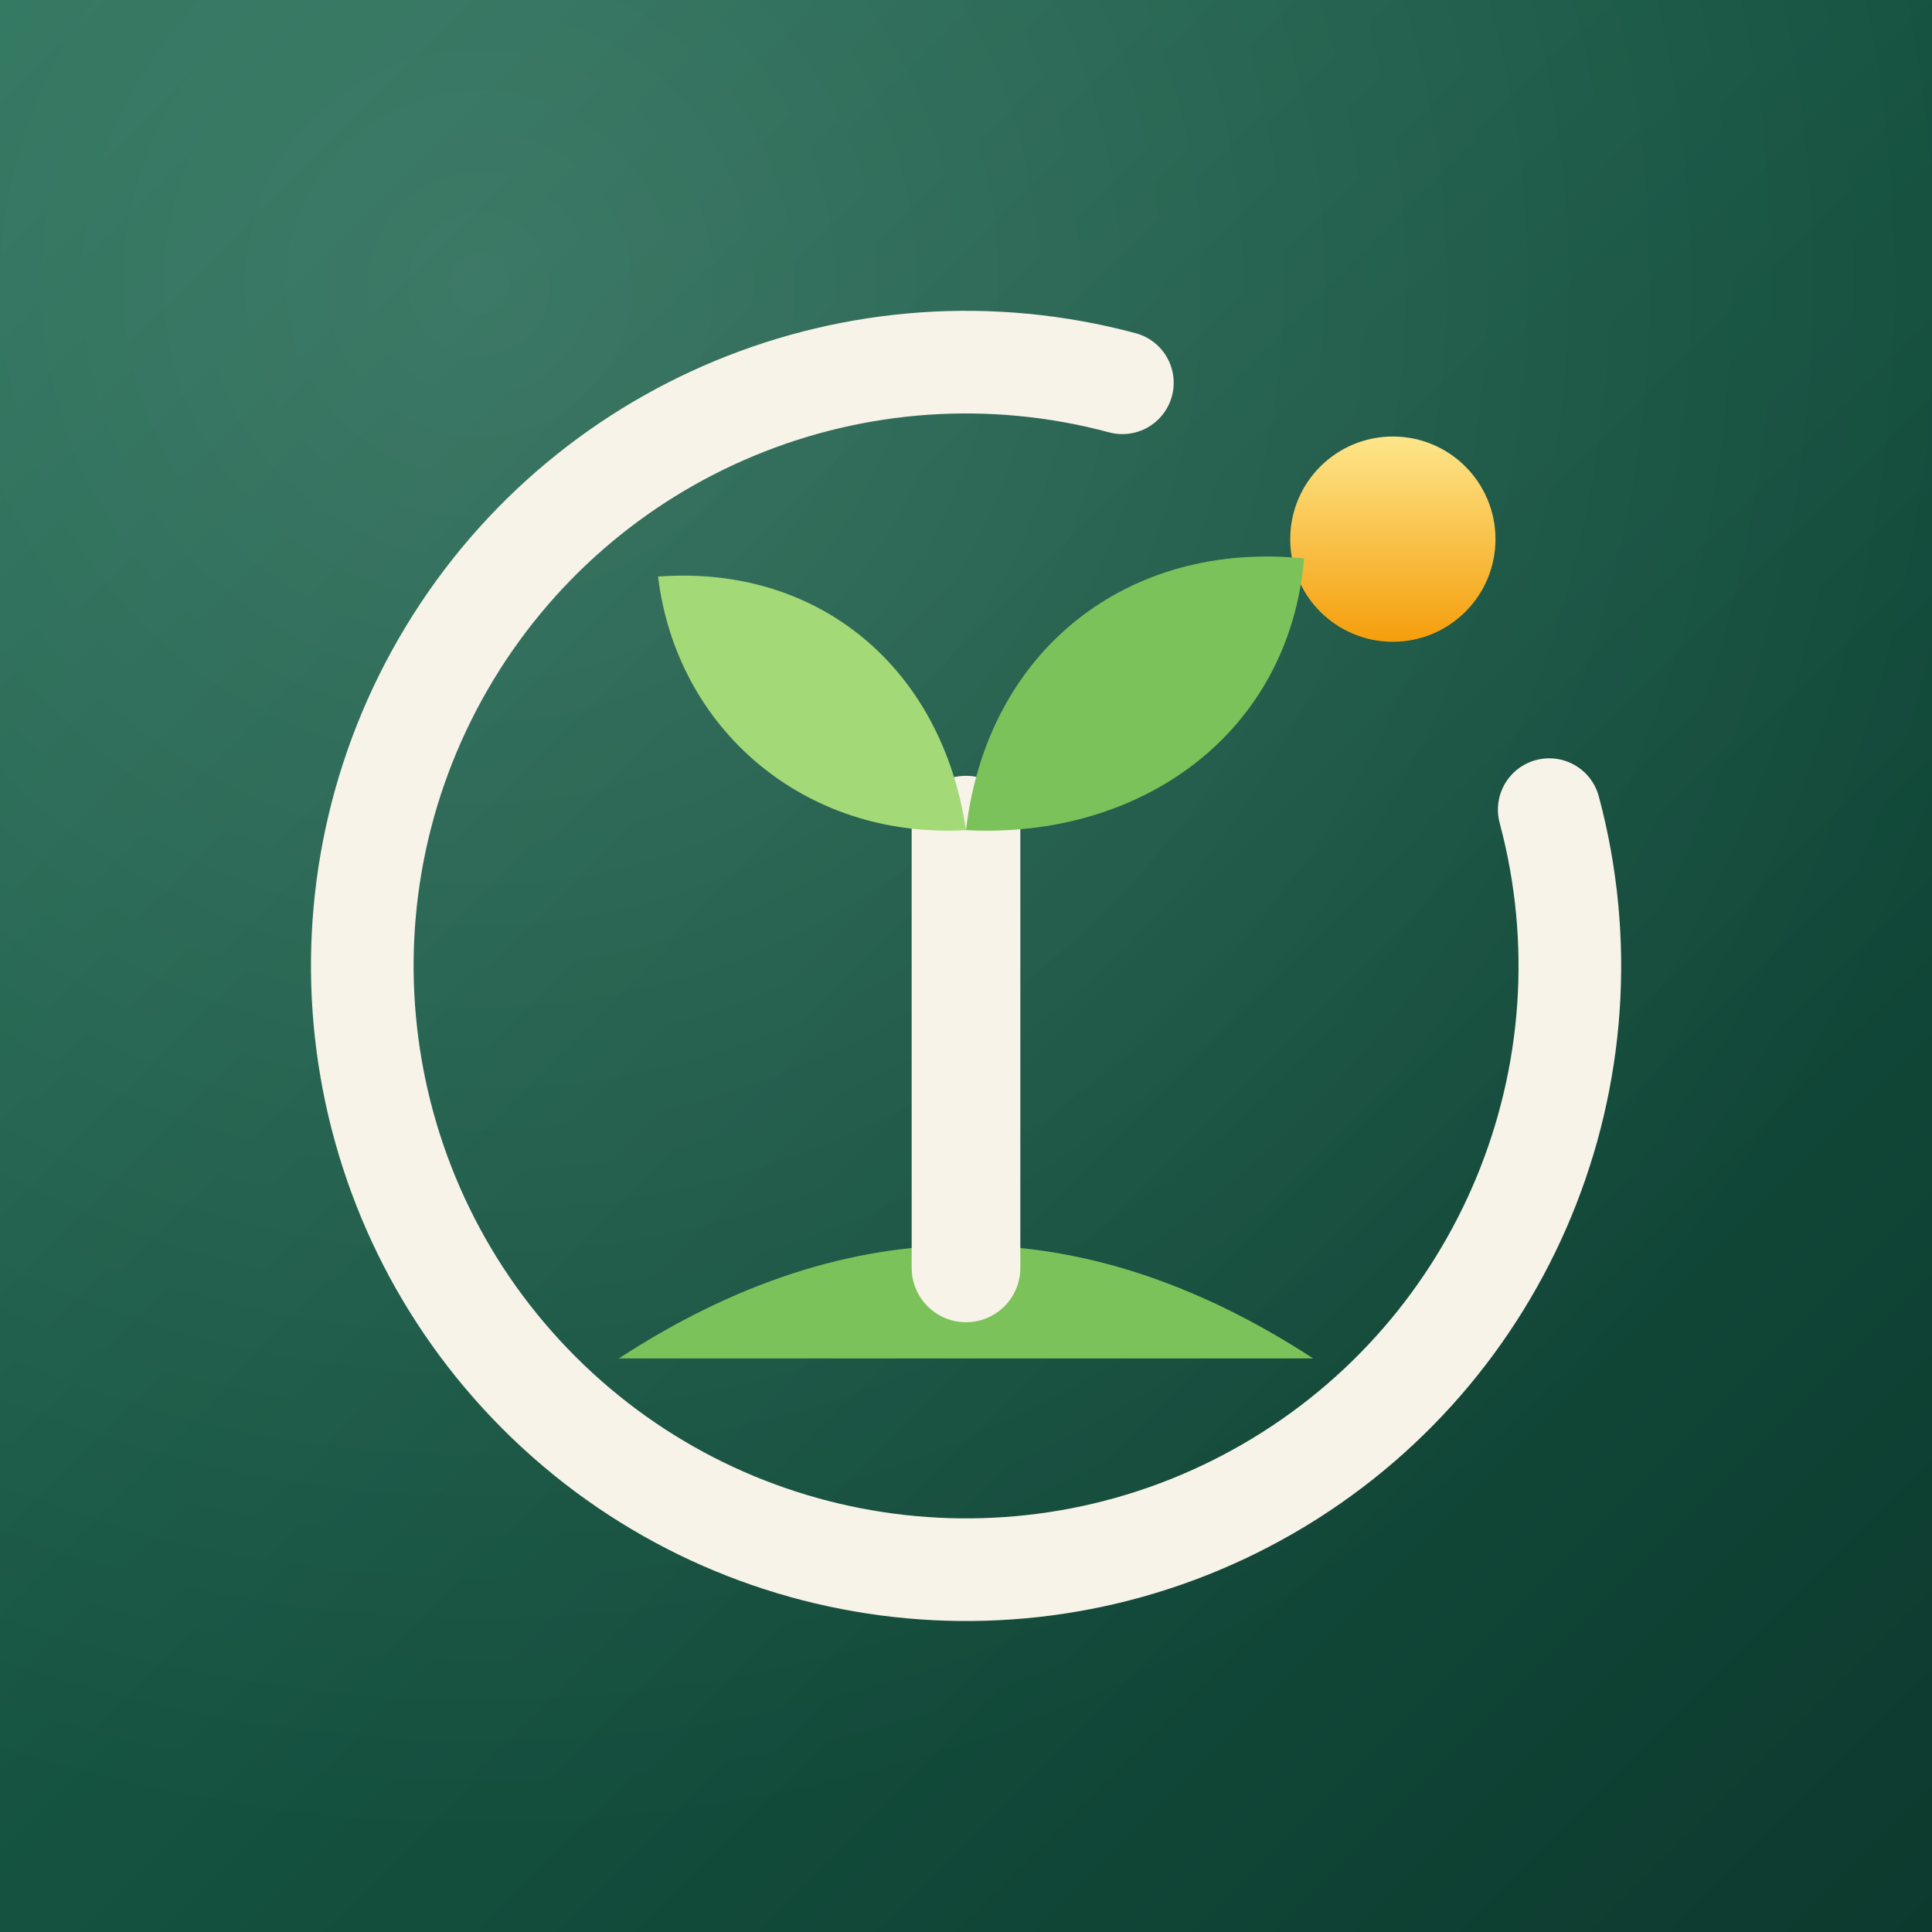
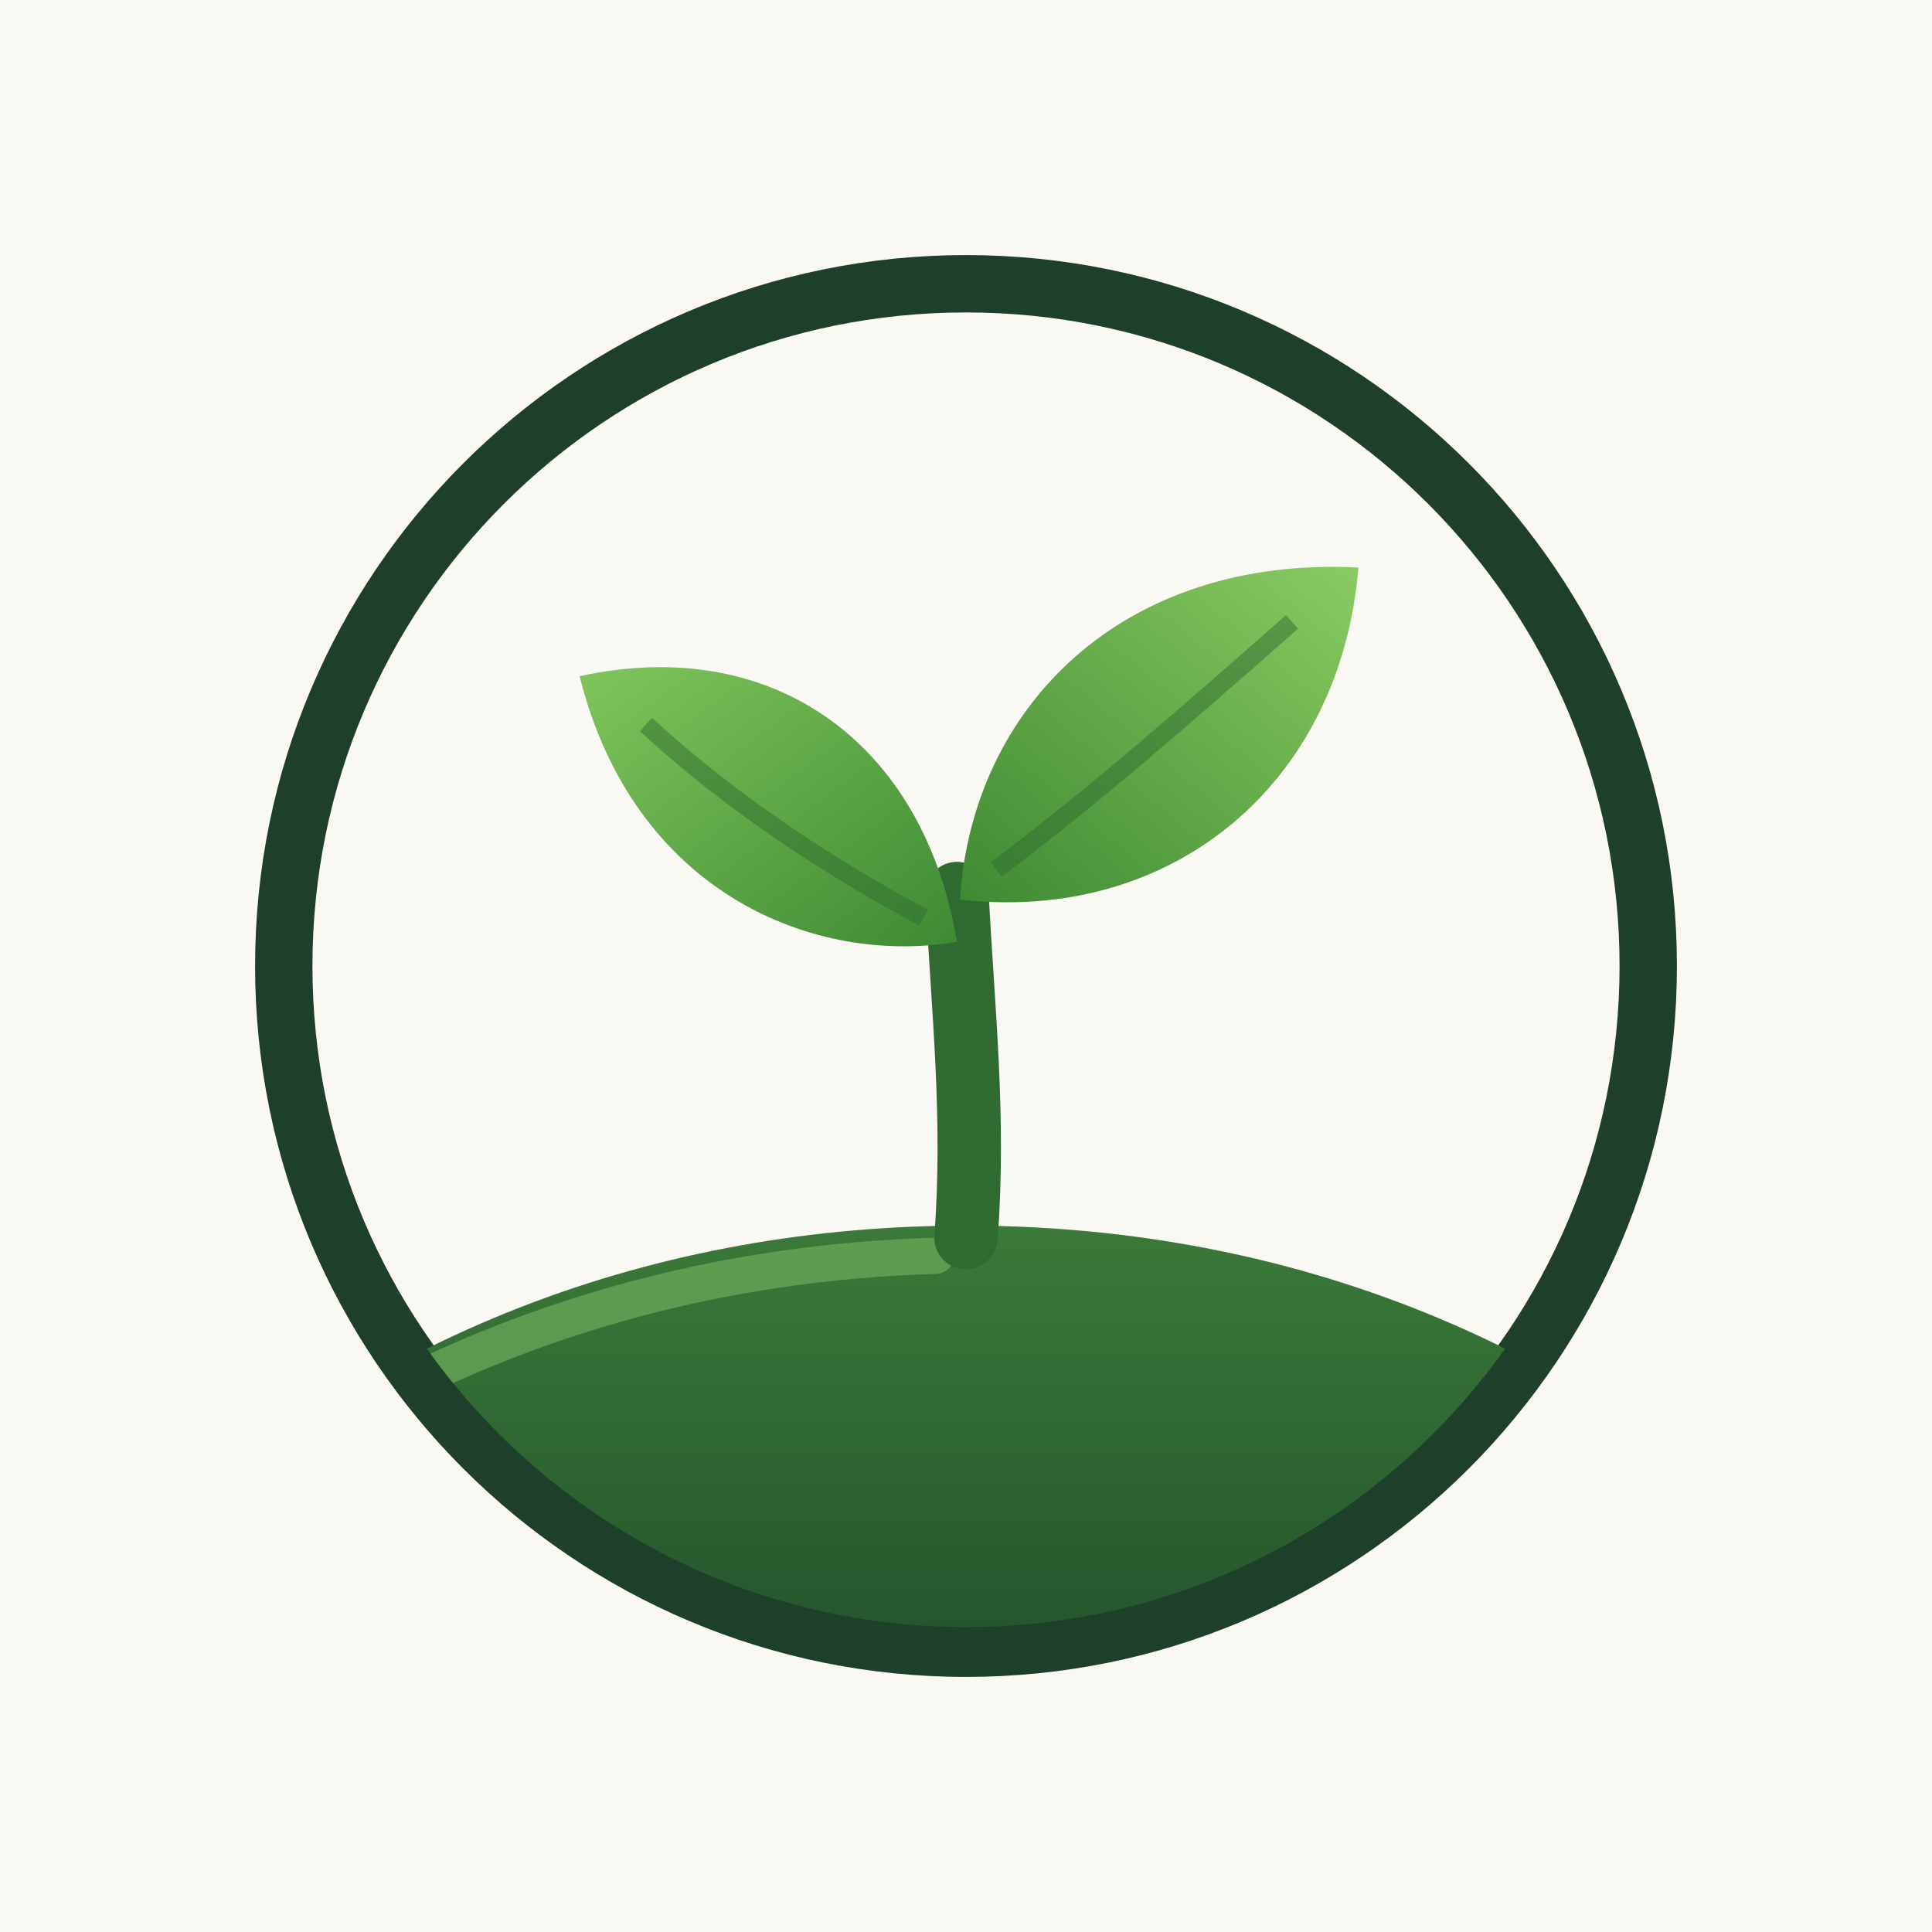
<svg xmlns="http://www.w3.org/2000/svg" width="1024" height="1024" viewBox="0 0 64 64">
  <defs>
-     <linearGradient id="bg" x1="0" y1="0" x2="1" y2="1">
-       <stop offset="0" stop-color="#1E6B52" />
-       <stop offset="1" stop-color="#0C3A2E" />
+     <clipPath id="in">
+       <circle cx="32" cy="32" r="21.9" />
+     </clipPath>
+     <linearGradient id="hill" x1="0" y1="0" x2="0" y2="1">
+       <stop offset="0" stop-color="#3B7A39" />
+       <stop offset="1" stop-color="#1B4628" />
    </linearGradient>
-     <radialGradient id="hl" cx="0.25" cy="0.15" r="0.8">
-       <stop offset="0" stop-color="#FFFFFF" stop-opacity="0.15" />
-       <stop offset="1" stop-color="#FFFFFF" stop-opacity="0" />
-     </radialGradient>
-     <linearGradient id="sun" x1="0" y1="0" x2="0" y2="1">
-       <stop offset="0" stop-color="#FDE68A" />
-       <stop offset="1" stop-color="#F59E0B" />
+     <linearGradient id="leafL" x1="1" y1="1" x2="0" y2="0">
+       <stop offset="0" stop-color="#3E8A33" />
+       <stop offset="1" stop-color="#80C65C" />
+     </linearGradient>
+     <linearGradient id="leafR" x1="0" y1="1" x2="1" y2="0">
+       <stop offset="0" stop-color="#3E8A33" />
+       <stop offset="1" stop-color="#8ACB62" />
    </linearGradient>
  </defs>
-   <rect width="64" height="64" fill="url(#bg)" />
-   <rect width="64" height="64" fill="url(#hl)" />
-   <g transform="translate(32 32) scale(1.0) translate(-32 -32) translate(0 -1)">
-     <path d="M51.32 27.82 A20 20 0 1 1 37.18 13.68" fill="none" stroke="#F7F3E8" stroke-width="3.4" stroke-linecap="round" />
-     <circle cx="46.14" cy="18.86" r="3.4" fill="url(#sun)" />
-     <path d="M20.5 46 Q32 38.5 43.5 46 Z" fill="#7CC25B" />
-     <path d="M32 43 L32 28.5" stroke="#F7F3E8" stroke-width="3.6" stroke-linecap="round" />
-     <path d="M32 28.5 C26.6 28.8 22.4 25.1 21.8 20.1 C27.1 19.7 31.2 23.1 32 28.5 Z" fill="#A3D977" />
-     <path d="M32 28.5 C32.7 22.5 37.4 18.9 43.2 19.5 C42.7 25.3 37.8 28.8 32 28.5 Z" fill="#7CC25B" />
+   <rect width="64" height="64" fill="#FAF8F2" />
+   <g transform="translate(32 32) scale(1.0) translate(-32 -32)">
+     <circle cx="32" cy="32" r="22.6" fill="none" stroke="#1E3F2A" stroke-width="1.9" />
+     <g clip-path="url(#in)">
+       <path d="M4 52 C12 44 22 40.6 32 40.6 C42 40.6 52 44 60 52 V60 H4 Z" fill="url(#hill)" />
+       <path d="M10.5 47.5 C17 43.6 24 41.8 31 41.6" fill="none" stroke="#6BA858" stroke-width="1.2" stroke-linecap="round" opacity="0.75" />
+     </g>
+     <path d="M32 41 C32.3 37 31.9 33.5 31.7 29.6" fill="none" stroke="#2F6B30" stroke-width="2.1" stroke-linecap="round" />
+     <path d="M31.7 31.2 C27 32 21 29.6 19.2 22.4 C25.6 21 30.6 24.6 31.7 31.2 Z" fill="url(#leafL)" />
+     <path d="M31.8 29.8 C32.2 23.4 37.2 18.4 45 18.8 C44.4 26 38.8 30.6 31.8 29.8 Z" fill="url(#leafR)" />
+     <path d="M30.6 30.4 C27.6 28.8 24.2 26.6 21.4 24" fill="none" stroke="#2F6B30" stroke-width="0.6" opacity="0.5" />
+     <path d="M33 28.8 C36.2 26.4 39.4 23.6 42.8 20.6" fill="none" stroke="#2F6B30" stroke-width="0.6" opacity="0.5" />
  </g>
</svg>
